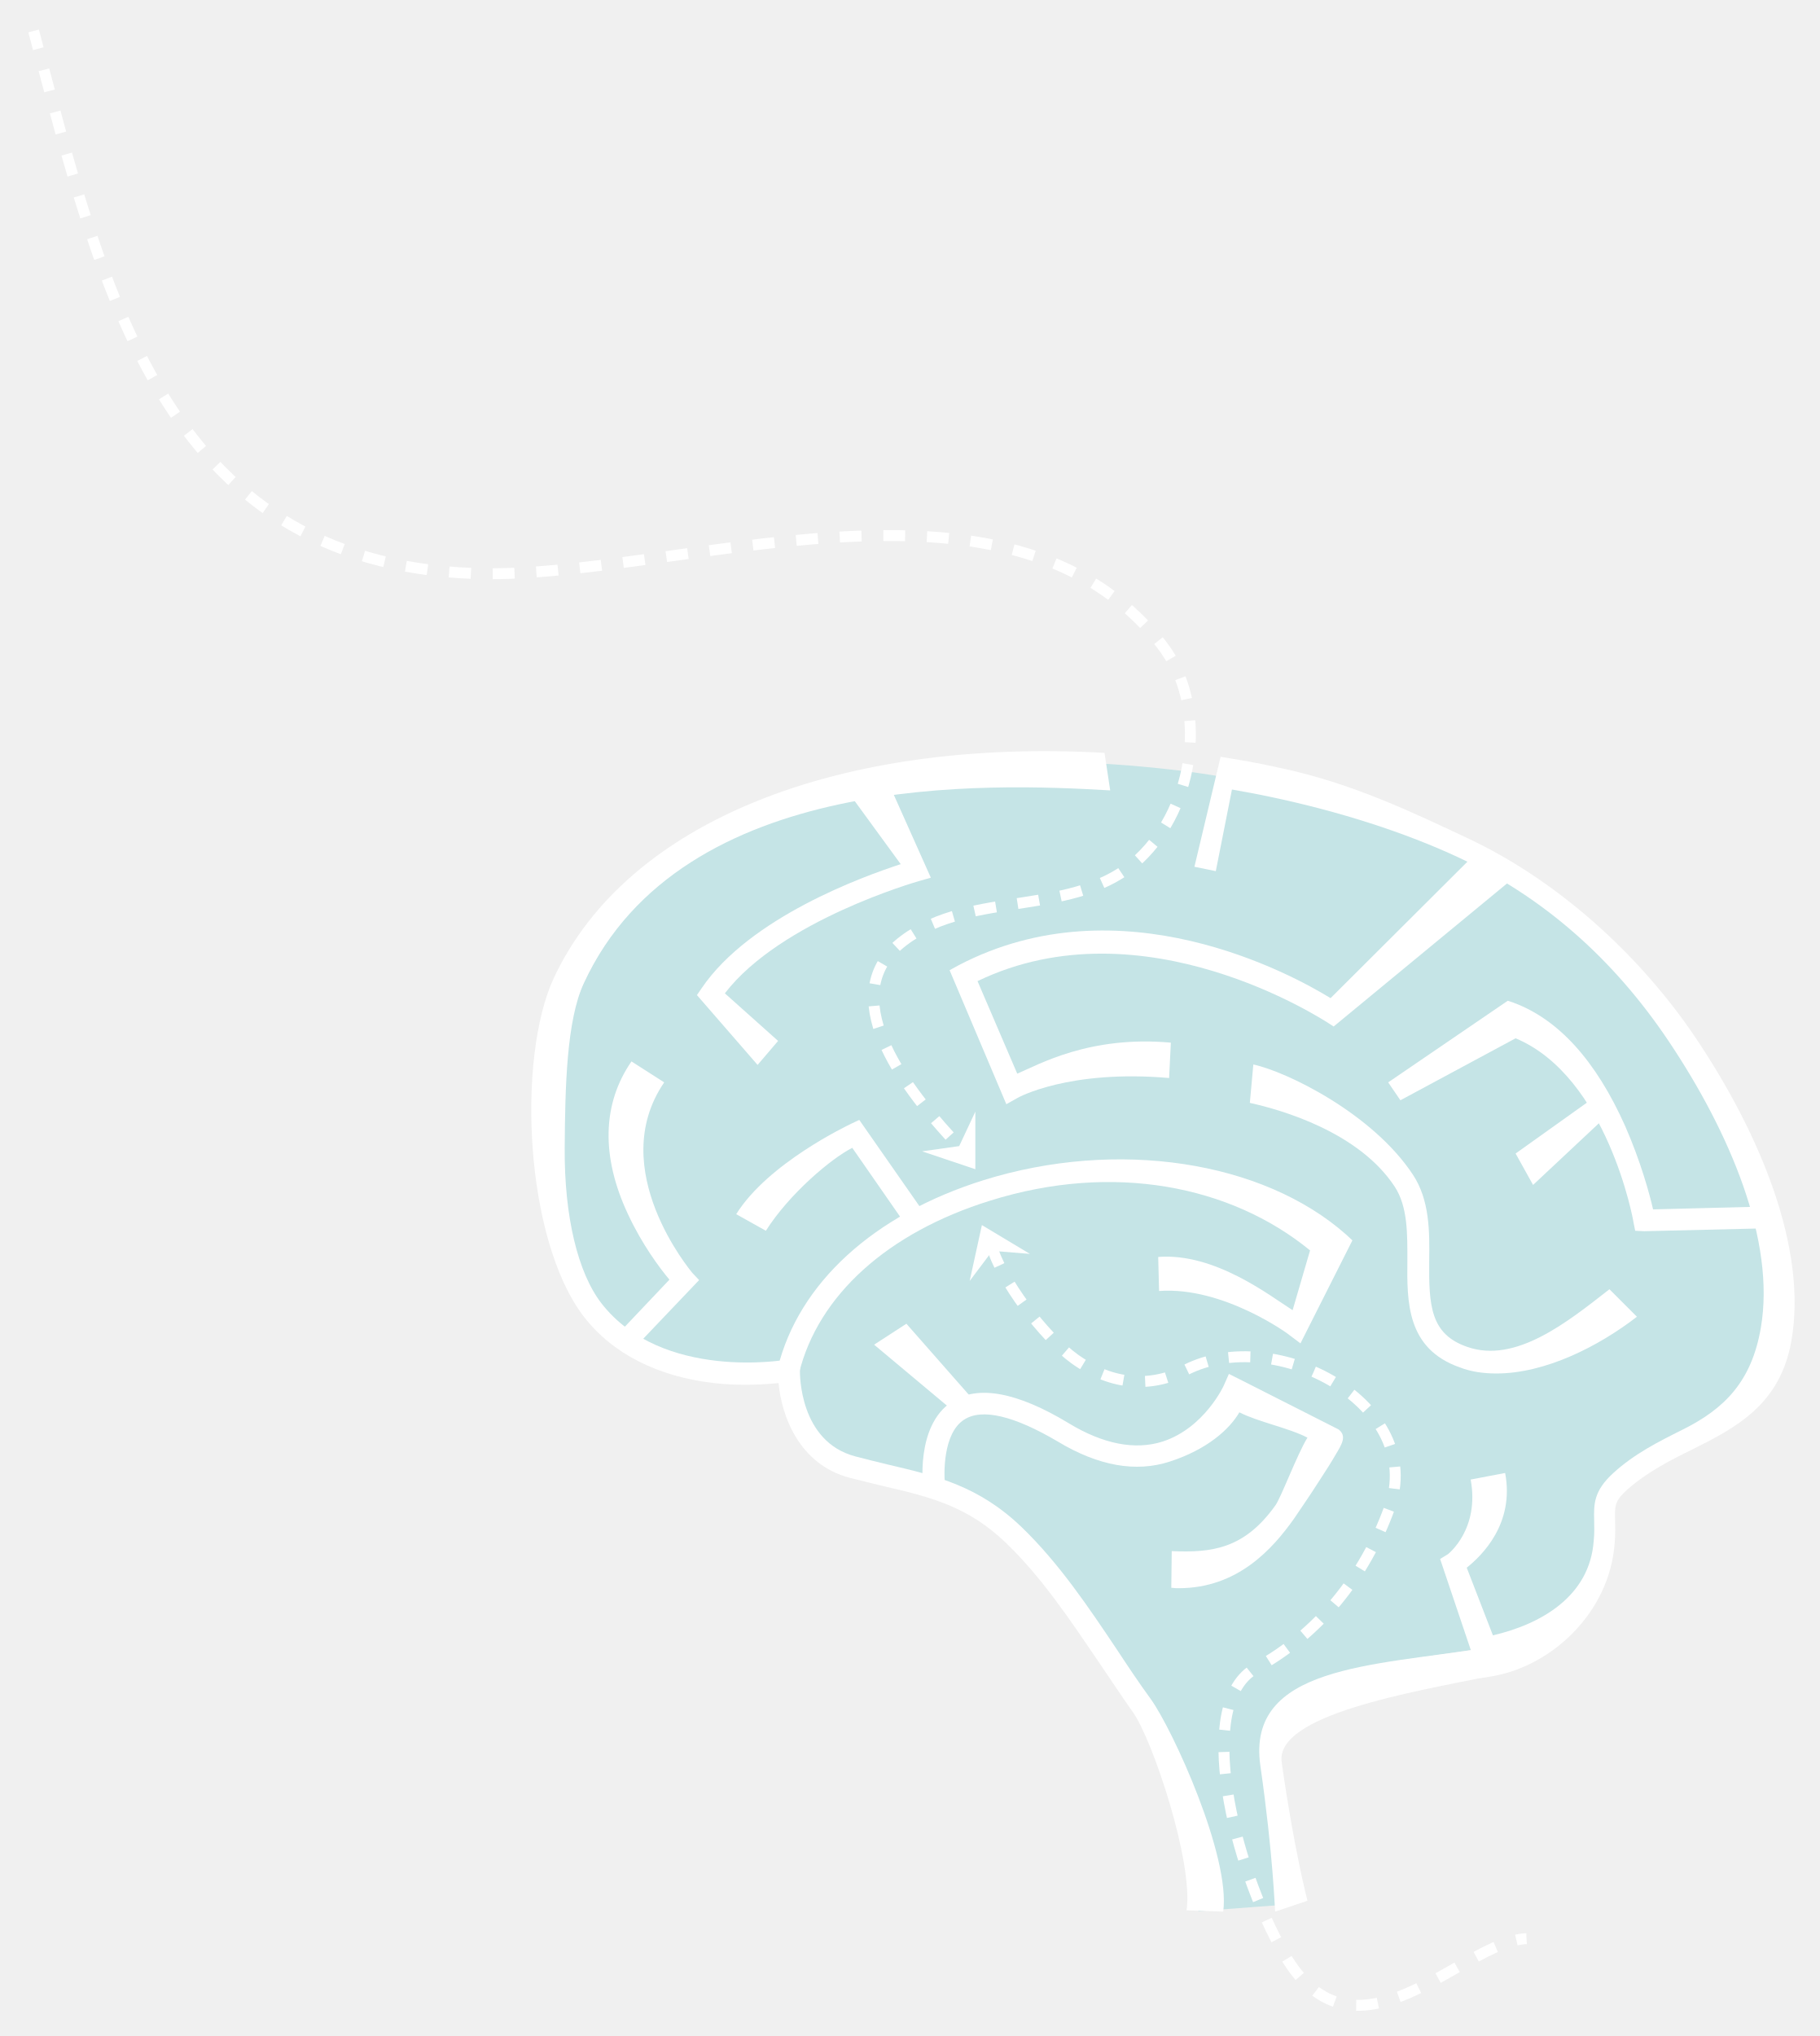
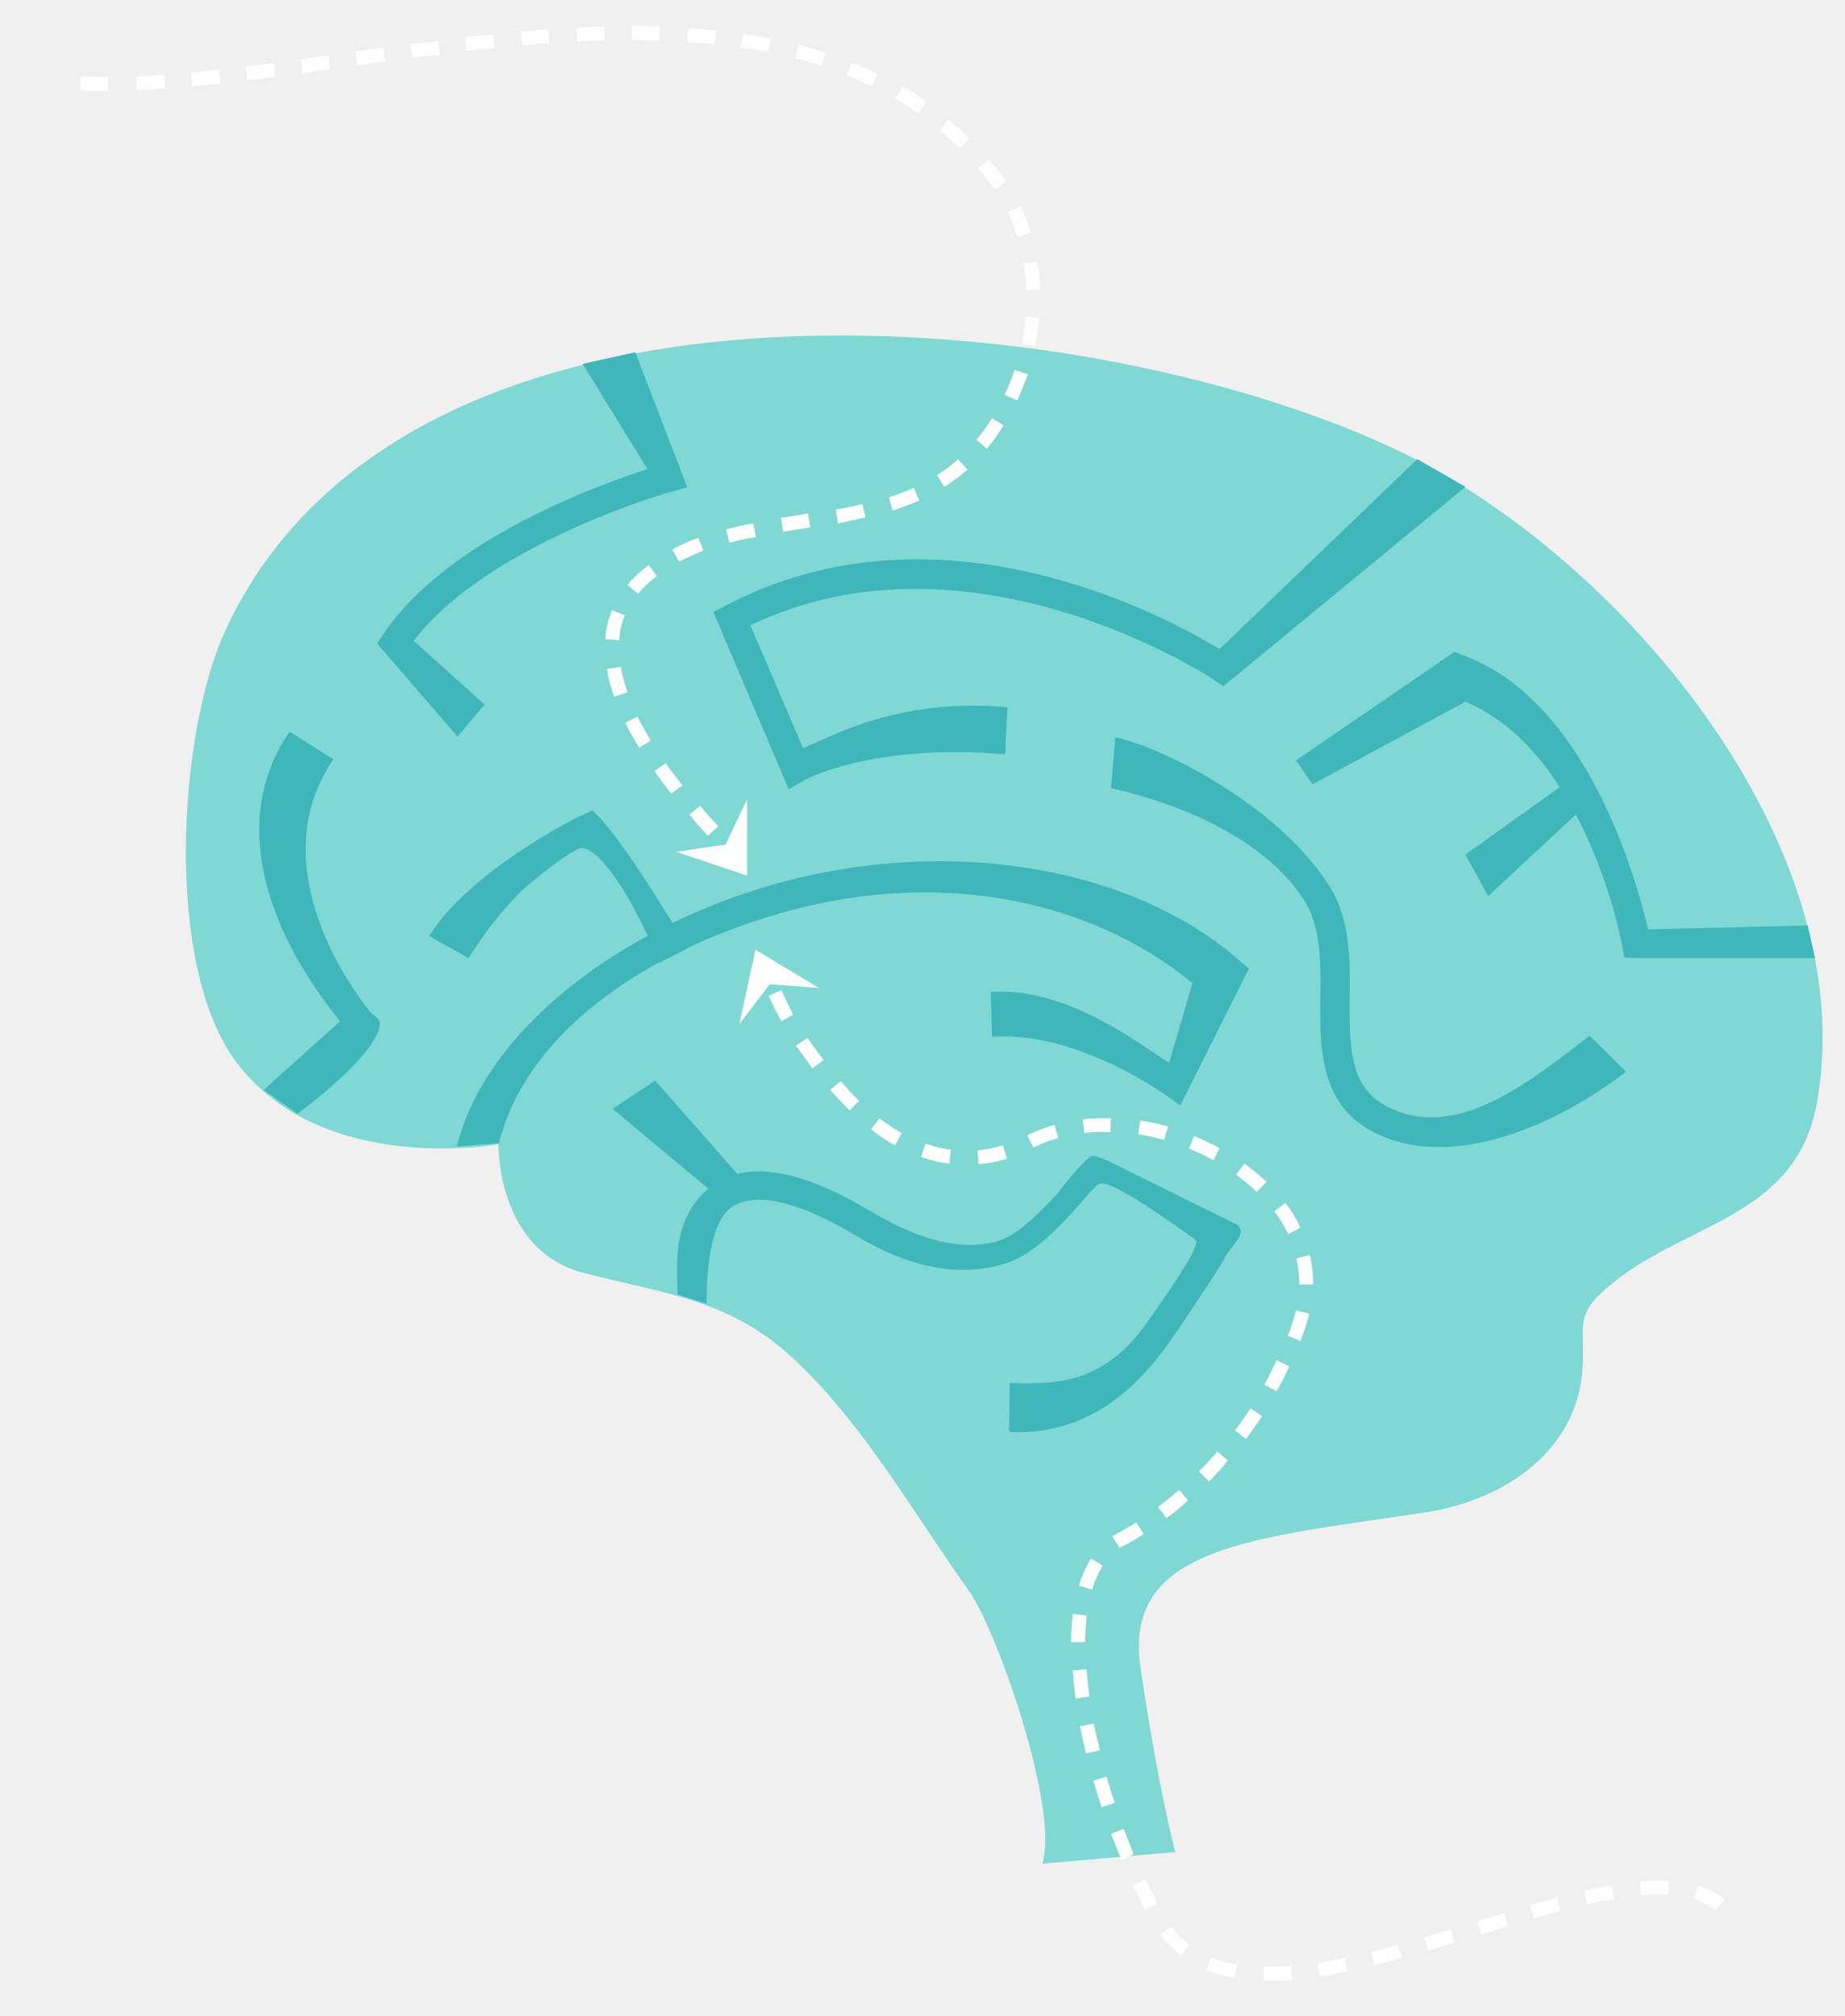
- <svg xmlns="http://www.w3.org/2000/svg" version="1.1" id="Layer_1" x="0px" y="0px" width="417px" height="466.5px" viewBox="0 0 417 466.5" enable-background="new 0 0 417 466.5" xml:space="preserve">
+ <svg xmlns="http://www.w3.org/2000/svg" version="1.1" id="Layer_1" x="0px" y="0px" width="333px" height="364px" viewBox="0 0 333 364" enable-background="new 0 0 333 364" xml:space="preserve">
  <g>
    <g>
      <g>
-         <line fill="#FFFFFF" x1="314" y1="186.1" x2="305.3" y2="210.7" />
-         <rect x="296.6" y="197.9" transform="matrix(-0.3335 0.9428 -0.9428 -0.3335 599.9616 -27.3318)" fill="#FFFFFF" width="26.1" height="1" />
-       </g>
-       <path fill="#C5E4E6" d="M297.3,436.2c0,0-3-11.1-6-32s20-22.2,49-26.6c14.1-2.1,26.2-10.8,27.2-24.3c0.5-7.3-1.4-9.3,3.6-13.9    c13.3-12,33.2-12,36.8-32.7c7.8-44.7-34.5-94.5-72.7-112.5c-14.8-7-34.1-12.8-55-16.2c-7-1.2-14.1-2-21.3-2.6    c-50.9-4.1-105.3,7.2-125.1,49.8c-8.3,17.8-10.8,58.3,2,74.9c15,19.4,45,13.9,45,13.9s-0.4,18.2,14.6,22.1    c14.7,3.9,25.6,4.6,37.1,15.6c11.7,11.3,19.8,25.9,29.3,39c4.9,6.9,15.7,37.8,12.8,47.2" />
-       <g>
-         <path fill="#FFFFFF" d="M175.5,325.2" />
+         <g>
+           <path fill="#80D8D5" d="M212.2,334.4c0,0-3.1-11.6-6.3-33.5c-3.1-21.9,21-23.2,51.3-27.8c14.7-2.2,27.4-11.3,28.5-25.5      c0.6-7.6-1.5-9.7,3.8-14.5c13.9-12.6,34.8-12.5,38.6-34.2c8.2-46.8-36.1-99-76.2-117.8c-15.5-7.3-35.8-13.4-57.7-17      c-7.3-1.2-14.8-2.1-22.3-2.7c-53.4-4.3-110.3,7.5-131.1,52.2c-8.7,18.6-11.3,61.1,2.1,78.5C58.6,212.4,90,206.6,90,206.6      s-0.4,19.1,15.3,23.2c15.4,4,26.9,4.8,38.8,16.3c12.3,11.8,20.8,27.1,30.7,40.9c5.2,7.2,16.5,39.6,13.4,49.5" />
+         </g>
      </g>
      <g>
-         <path fill="#FFFFFF" d="M183.1,314.6c4.4-17.8,20.3-32.2,43.8-39.5c28.1-8.8,55.1-3.5,73.3,11.4l-4,13.7     c-5.2-3.3-17.8-13.2-30.8-12.2l0.2,7.8c14.7-1.1,29.9,10,30,10.2l2.4,1.8l11.9-23.6l-1.4-1.3c-19.2-17-52.6-22-83.1-12.5     c-25.2,7.9-42.4,23.6-47.2,43.1L183.1,314.6z" />
-       </g>
-       <path fill="none" stroke="#E8507E" stroke-width="5" stroke-miterlimit="10" d="M229.3,192.7" />
-       <path fill="none" stroke="#E8507E" stroke-width="5" stroke-miterlimit="10" d="M254.3,190.8" />
-       <g>
-         <path fill="#FFFFFF" d="M280.3,438c1.7-12.6-11.5-41.6-16.6-48.7c-2.7-3.7-5.3-7.6-7.8-11.4c-6.5-9.7-13.2-19.7-21.8-28     c-9.8-9.4-19.4-11.7-30.5-14.3c-2.4-0.6-5-1.2-7.6-1.9c-12.9-3.4-12.7-19-12.7-19.7l0.1-3.1l-3,0.6c-0.3,0.1-28.7,5-42.6-12.9     c-5.4-7-8.5-19.9-8.4-35.5c0.1-14,0.4-29.2,4.4-37.9c22.7-48.7,93.1-45.7,120.6-44.1l-1.3-8.6c-60.4-3.4-109.3,15.4-126.2,51.6     c-8.5,18.3-6.7,59.9,6.9,77.6c6.6,8.5,16.9,13.7,29.8,15.2c6.2,0.7,11.6,0.3,14.8,0c0.7,7.4,4.6,18.6,16.3,21.7     c2.7,0.7,5.3,1.3,7.7,1.9c10.8,2.5,19.4,4.6,28.2,13.1c8.2,7.9,14.7,17.7,21.1,27.1c2.6,3.8,5.2,7.8,7.9,11.6     c4.5,6.3,13.9,34.4,12.3,45.4L280.3,438z" />
+         <g>
+           <g>
+             <path fill="#FFFFFF" d="M84.6,218.1" />
+           </g>
+         </g>
      </g>
      <g>
-         <path fill="#FFFFFF" d="M339.2,384.5l2-0.3c14.2-2.1,27.7-14.7,28.8-30.7c0.2-2.1,0.1-3.8,0.1-5.1c-0.1-3.4-0.1-4.5,2.8-7.1     c4.4-3.9,9.6-6.6,14.7-9.1c10-5,20.3-10.2,22.9-25c3.7-21.2-7.1-47.2-21.8-69.2c-13.3-19.8-32.3-36.5-52.3-45.9     c-12.6-5.9-26.6-12.7-43.3-16.2c-3.6-0.8-7.3-1.5-11-2.1l-2.4-0.4l-6,25.2l4.9,1l3.7-18.7c2.8,0.5,5.6,1,8.4,1.6     c16.3,3.4,31.4,8.3,43.6,14c19.2,9,35.3,23,48.1,42.1c14,20.9,24.5,45.7,21.1,65.6c-2.1,12.3-8.3,18.6-18,23.4     c-5.4,2.7-11,5.5-15.8,9.9c-4.5,4.1-4.5,7.1-4.4,10.9c0,1.3,0.1,2.8-0.1,4.6c-0.9,12.9-12.3,19.2-23.1,21.7l-6-15.5     c3.5-2.8,11-10.1,8.8-21.7l-7.9,1.5c2.1,11.4-5.1,17-5.2,17.1l-1.8,1.1L339.2,384.5z" />
+         <g>
+           <g>
+             <path fill="#3FB7BA" d="M90.1,206.4c4.6-18.6,23.8-33.1,48.4-40.8c29.4-9.2,57.8-3.7,76.8,11.9l-4.2,14.4       c-5.5-3.5-18.7-13.8-32.2-12.8l0.2,8.1c15.4-1.1,31.3,10.5,31.5,10.6l2.5,1.8l12.4-24.7l-1.5-1.3c-20.1-17.8-55.1-23.1-87-13.1       c-26.4,8.2-49.5,26.1-54.5,46.5L90.1,206.4z" />
+           </g>
+         </g>
      </g>
      <g>
-         <path fill="#FFFFFF" d="M307.8,364.4" />
-         <path fill="#FFFFFF" d="M340.3,377.6c-25.8,4.1-54.7,4.1-51.5,26.9c3,20.9,3.3,33,3.4,33.5l7.4-2.5c0-0.1-3-11.2-5.9-31.7     c-1.6-10.9,29.9-16.1,47.4-19.7" />
+         <g>
+           <path fill="none" stroke="#E9507E" stroke-width="5" stroke-miterlimit="10" d="M140.9,79.3" />
+         </g>
      </g>
      <g>
-         <path fill="#FFFFFF" d="M173.6,244l4.7-5.5l-12.2-10.9c12.8-16.7,44.1-25.6,44.4-25.7l2.8-0.8l-10.1-22.6l-8.4,3.6l11.6,15.9     c-8.6,2.8-34.6,12.2-45.6,28.4l-1.1,1.6L173.6,244z" />
+         <g>
+           <path fill="none" stroke="#E9507E" stroke-width="5" stroke-miterlimit="10" d="M167.2,77.3" />
+         </g>
      </g>
      <g>
-         <path fill="#FFFFFF" d="M207.8,281l4.1-2.9l-15-21.5l-1.9,0.9c-0.8,0.4-19,9-26.3,20.7l6.8,3.8c5.3-8.4,15-16.6,19.8-19     L207.8,281z" />
-       </g>
-       <path fill="none" stroke="#E8507E" stroke-width="5" stroke-miterlimit="10" d="M335.2,194.3" />
-       <g>
-         <path fill="#FFFFFF" d="M376.8,282.1l29.5-0.7v-5l-27.5,0.7c-0.8-3.5-2.8-10.9-6.4-19.1c-6.7-15-15.3-24.5-25.7-28.3l-1.2-0.4     L318.1,248l2.8,4.1l26.4-14.2c21,8.8,27,41.8,27,42.1l0.4,2L376.8,282.1z" />
+         <g>
+           <g>
+             <path fill="#3FB7BA" d="M82.6,133l4.9-5.8l-12.8-11.5c13.4-17.5,46.2-26.9,46.5-26.9l2.9-0.8l-9.4-24.4l-9.5,2.1l11.7,19       c-9,2.9-36.2,12.7-47.7,29.8l-1.1,1.7L82.6,133z" />
+           </g>
+         </g>
      </g>
      <g>
-         <path fill="#FFFFFF" d="M270.1,363.9c13.5,0,21.5-9,26.4-15.9c0.5-0.8,3.4-4.9,6-9c1.5-2.3,2.7-4.2,3.5-5.6     c1.5-2.5,2.7-4.4,0.7-5.9l-0.4-0.2c-0.2-0.1-22.3-11.3-22.3-11.3l-2.4-1.2l-1.1,2.5c0,0.1-4.5,9.9-14.1,13     c-6.3,2-13.6,0.6-21.5-4.2c-11.9-7.2-20.9-8.8-26.8-4.9c-8.4,5.5-6.6,19.7-6.5,20.3l5-0.7l-2.5,0.3l2.5-0.3     c-0.4-3.2-0.5-12.4,4.3-15.5c4.1-2.7,11.5-0.9,21.5,5c9.3,5.6,17.9,7.1,25.6,4.6c8.7-2.8,13.8-7.5,16-11.3     c4.3,2.2,11.4,3.6,15.6,5.8c-2.4,3.9-6.1,13.9-7.4,15.6c-7.1,9.9-14.5,10.8-23.7,10.4l-0.1,8.4     C269.2,363.9,269.7,363.9,270.1,363.9z" />
+         <g>
+           <g>
+             <path fill="#3FB7BA" d="M119.1,173.8l5.1-2.6c0,0-12.4-21-17.2-24.8c-0.4-0.3-21.9,10.3-29.5,22.6l7.1,4       c2.6-4.2,5.7-8.2,9.2-11.8c1.7-1.7,10.1-8.5,11.5-8.1C111.3,154.6,119.1,173.8,119.1,173.8z" />
+           </g>
+         </g>
      </g>
      <g>
-         <path fill="#FFFFFF" d="M230.6,253l2.5-1.4c0.1-0.1,11.8-6.6,34.8-4.6l0.4-8.1c-18.7-1.7-30.4,5.1-35.2,7.1l-9.1-21.2     c38-18.3,79.4,9.1,79.9,9.3l1.7,1.1l41.7-34.4l-8.6-5.8l-33.8,33.7c-8.8-5.4-48.1-27-85.3-7.5l-2,1.1L230.6,253z" />
+         <g>
+           <path fill="none" stroke="#E9507E" stroke-width="5" stroke-miterlimit="10" d="M251.9,81" />
+         </g>
      </g>
      <g>
-         <polygon fill="#FFFFFF" points="351.3,271.5 368.7,255.2 365.8,251.1 347.3,264.3    " />
+         <g>
+           <g>
+             <path fill="#3FB7BA" d="M295.5,173h32.2l-1.3-5.9l-28.8,0.7c-0.9-3.6-2.9-11.5-6.7-20c-7-15.7-16.1-25.7-27-29.6l-1.3-0.5       L234,137.3l3,4.3l27.6-14.9c21.9,9.2,28.3,43.8,28.3,44.1l0.4,2.1L295.5,173z" />
+           </g>
+         </g>
      </g>
      <g>
-         <path fill="#FFFFFF" d="M146.1,308.1l14.1-14.8l-1.6-1.7c-0.2-0.3-20-23.7-6.4-43.6l-7.5-4.8c-6.7,9.7-7,21.8-0.8,35     c3.2,6.9,7.3,12.4,9.5,15l-10.9,11.5L146.1,308.1z" />
+         <g>
+           <g>
+             <path fill="#3FB7BA" d="M183.7,258.6c14.2,0,22.6-9.4,27.7-16.6c0.6-0.8,3.5-5.2,6.3-9.4c1.6-2.4,2.8-4.4,3.7-5.9       c1.6-2.6,3.9-4.2,1.8-5.7l-1.5-0.7c-0.2-0.1-19.8-9.8-19.8-9.8s-4-2-4.7-1.8c-1.6,0.6-6.5,7.1-6.5,7.1c-1.1,1-6.1,6.9-10.3,8.2       c-6.6,2.1-14.7-0.2-23-5.2c-12.5-7.5-21.9-9.2-28.1-5.2c-8.8,5.8-6.8,16.5-7,20.1l5.3,1.7c0,0-0.5-14.2,4.6-17.5       c4.3-2.8,12.1-1,22.5,5.3c9.7,5.8,18.7,7.5,26.9,4.9c8-2.5,15.4-14,17-14.4c2.5-0.6,13.7,7.7,16.8,9.8c1,0.7,0.5,1.1,0.3,1.8       c-0.8,2.6-7.3,11.6-8.6,13.5c-7.4,10.4-15.2,11.3-24.8,10.9l-0.1,8.8C182.7,258.6,183.2,258.6,183.7,258.6z" />
+           </g>
+         </g>
      </g>
      <g>
-         <path fill="#FFFFFF" d="M342.9,314.7c11.2,0,23.4-6.2,32.2-13l-6.3-6.3c-9.6,7.5-21.5,17.1-32.6,13.2c-8.4-2.9-8.8-9.4-8.7-19.7     c0.1-6.8,0.1-13.9-3.7-19.7c-9.2-14-28.8-23.6-36.6-25.3l-0.8,8.8c7.3,1.6,25,6.7,33.2,19.2c3,4.6,2.9,10.8,2.9,16.9     c-0.1,9.5-0.2,20.2,12,24.5C337.1,314.3,339.9,314.7,342.9,314.7z" />
+         <g>
+           <g>
+             <path fill="#3FB7BA" d="M142.4,142.5l2.6-1.5c0.1-0.1,12.3-6.9,36.5-4.8l0.4-8.5c-19.6-1.8-31.8,5.3-36.9,7.4l-9.5-22.2       c39.8-19.1,83.2,9.5,83.6,9.8l1.8,1.2l43.7-36l-8.7-5l-35.7,34.3c-9.2-5.6-50.4-28.3-89.3-7.8l-2.1,1.1L142.4,142.5z" />
+           </g>
+         </g>
      </g>
      <g>
-         <polygon fill="#FFFFFF" points="219.3,324 223,320.7 207.7,303.3 200.3,308.1    " />
+         <g>
+           <g>
+             <polygon fill="#3FB7BA" points="268.7,161.8 287,144.8 283.9,140.5 264.6,154.3      " />
+           </g>
+         </g>
+       </g>
+       <g>
+         <g>
+           <g>
+             <path fill="#3FB7BA" d="M53.7,201.1c0,0,15-10.9,14.9-16.5c0-0.6-1.7-1.8-1.7-1.8c-0.2-0.3-21-24.9-6.7-45.7l-7.9-5       c-7,10.1-7.3,22.8-0.9,36.6c3.4,7.2,7.7,12.9,10,15.7l-13.8,12.4L53.7,201.1z" />
+           </g>
+         </g>
+       </g>
+       <g>
+         <g>
+           <g>
+             <path fill="#3FB7BA" d="M259.9,207.1c11.7,0,24.5-6.5,33.7-13.6L287,187c-10.1,7.8-22.5,17.9-34.2,13.8       c-8.8-3.1-9.2-9.8-9.1-20.6c0.1-7.1,0.1-14.5-3.9-20.6c-9.6-14.7-30.2-24.7-38.4-26.5l-0.8,9.2c7.6,1.7,26.2,7,34.8,20.1       c3.1,4.8,3.1,11.3,3,17.7c-0.1,9.9-0.2,21.1,12.6,25.6C253.9,206.7,256.8,207.1,259.9,207.1z" />
+           </g>
+         </g>
+       </g>
+       <g>
+         <g>
+           <g>
+             <polygon fill="#3FB7BA" points="130.5,216.8 134.4,213.4 118.3,195.1 110.6,200.2      " />
+           </g>
+         </g>
+       </g>
+       <g>
+         <g>
+           <polygon fill="#FFFFFF" points="131,152.5 134.9,144.3 134.9,158.1 122.1,153.8     " />
+         </g>
      </g>
    </g>
-     <path fill="none" stroke="#FFFFFF" stroke-width="2.5" stroke-miterlimit="10" stroke-dasharray="5" d="M217.6,260.3   c-10.2-11.2-26.9-32.5-10.5-44.8c15.6-11.8,39.4-5.1,53.9-18.7c12.9-12.1,16.1-35.2,5.1-49.2c-35.3-45.3-111.6-14.6-157.5-16.2   C36.6,128.8,23.2,65,7.7,7.1" />
-     <polygon fill="#FFFFFF" points="219.8,262.6 223.5,254.7 223.5,267.9 211.3,263.8  " />
    <g>
-       <path fill="none" stroke="#FFFFFF" stroke-width="2.5" stroke-miterlimit="10" stroke-dasharray="5" d="M542.6,483.8" />
-       <path fill="none" stroke="#FFFFFF" stroke-width="2.5" stroke-miterlimit="10" stroke-dasharray="5" d="M227.2,285.3    c2.1,7.9,12,21,19.1,26.1c8.7,6.2,17.6,6.5,25.4,2.5c20.8-10.6,55.2,8.1,46.7,31.6c-5.7,15.8-16.3,28.9-30.6,36.7    c-14.3,7.8-5.3,45.2,6.5,65.6c16.2,28,40.8-3.1,55.5-3.6" />
-       <polygon fill="#FFFFFF" points="227.4,286.6 222.2,293.5 225,280.7 236,287.3   " />
+       <g>
+         <g>
+           <path fill="#FFFFFF" d="M229.2,357.6c-0.4,0-0.7,0-1.1,0l0.1-2.5c1.5,0,3.2,0,4.9-0.1l0.2,2.5      C231.8,357.6,230.5,357.6,229.2,357.6z M222.9,357.1c-1.8-0.3-3.5-0.8-5.1-1.4l0.9-2.3c1.4,0.6,2.9,1,4.6,1.3L222.9,357.1z       M238.3,356.9l-0.4-2.5c1.5-0.2,3.2-0.5,4.9-0.9l0.5,2.4C241.5,356.3,239.9,356.6,238.3,356.9z M248.2,354.8l-0.6-2.4      c1.5-0.4,3.1-0.8,4.8-1.3l0.7,2.4C251.3,354,249.7,354.5,248.2,354.8z M213.3,353.1c-1.4-1.1-2.7-2.3-3.8-3.8l2-1.5      c0.9,1.3,2,2.4,3.3,3.3L213.3,353.1z M257.9,352.2l-0.7-2.4c1.6-0.5,3.2-0.9,4.8-1.4l0.7,2.4      C261.1,351.2,259.5,351.7,257.9,352.2z M267.5,349.3l-0.7-2.4l0.5-0.2c1.4-0.4,2.9-0.9,4.3-1.3l0.7,2.4      c-1.4,0.4-2.8,0.9-4.3,1.3L267.5,349.3z M277,346.4l-0.7-2.4c1.6-0.5,3.3-0.9,4.8-1.4l0.6,2.4      C280.3,345.4,278.7,345.9,277,346.4z M309.7,344.9c-1.1-0.9-2.4-1.6-3.9-2.1l0.8-2.4c1.9,0.6,3.5,1.5,4.8,2.6L309.7,344.9z       M206.8,344.9c-0.8-1.4-1.5-3-2.3-4.5l2.3-1.1c0.7,1.5,1.5,3,2.2,4.4L206.8,344.9z M286.6,343.8l-0.6-2.4c1.8-0.4,3.4-0.7,5-1      l0.4,2.5C290,343.1,288.4,343.4,286.6,343.8z M296.3,342.2l-0.2-2.5c1.9-0.2,3.6-0.2,5.2-0.1l-0.1,2.5      C299.7,342,298.1,342,296.3,342.2z M202.5,335.8c-0.6-1.5-1.3-3.1-1.9-4.7l2.3-0.9c0.6,1.6,1.2,3.1,1.8,4.6L202.5,335.8z       M198.9,326.3c-0.5-1.6-1-3.2-1.5-4.8l2.4-0.7c0.5,1.6,0.9,3.2,1.5,4.7L198.9,326.3z M196.1,316.6c-0.4-1.7-0.8-3.3-1.1-4.9      l2.5-0.5c0.3,1.6,0.7,3.2,1.1,4.8L196.1,316.6z M194.2,306.7c-0.2-1.7-0.4-3.4-0.5-5.1l2.5-0.2c0.1,1.6,0.3,3.2,0.5,4.9      L194.2,306.7z M195.9,296.5l-2.5,0c0-1.8,0.1-3.5,0.3-5.1l2.5,0.3C196.1,293.2,196,294.8,195.9,296.5z M197.2,287l-2.4-0.7      c0.6-1.8,1.3-3.5,2.2-4.9l2.1,1.3C198.3,284,197.7,285.4,197.2,287z M202.2,279.5l-1.4-2.1c0.3-0.2,0.7-0.4,1.1-0.6      c1.1-0.6,2.2-1.3,3.3-1.9l1.3,2.1c-1.1,0.7-2.3,1.4-3.4,2C202.7,279.2,202.4,279.3,202.2,279.5z M210.6,274.1l-1.5-2      c1.3-1,2.6-2,3.8-3.1l1.6,1.9C213.3,272.1,212,273.1,210.6,274.1z M218.3,267.5l-1.8-1.8c1.1-1.2,2.3-2.4,3.3-3.6l1.9,1.6      C220.7,265,219.5,266.3,218.3,267.5z M225,259.8l-2-1.5c1-1.3,1.9-2.7,2.8-4l2.1,1.4C227,257,226,258.4,225,259.8z M230.5,251.2      l-2.2-1.2c0.8-1.4,1.5-2.9,2.2-4.4l2.3,1.1C232.1,248.3,231.3,249.8,230.5,251.2z M234.8,242.1l-2.3-0.9      c0.3-0.7,0.6-1.4,0.8-2.2c0.3-0.8,0.5-1.6,0.7-2.4l2.4,0.6c-0.2,0.9-0.5,1.8-0.8,2.7C235.4,240.6,235.1,241.3,234.8,242.1z       M237.1,231.9l-2.5,0l0-0.2c0-1.5-0.2-3-0.5-4.5l2.4-0.6c0.4,1.7,0.6,3.4,0.6,5L237.1,231.9z M232.6,222.8      c-0.7-1.4-1.5-2.8-2.5-4.1l2-1.5c1.1,1.4,2,2.9,2.7,4.5L232.6,222.8z M226.9,215.2c-1.1-1.1-2.4-2.1-3.7-3.1l1.5-2      c1.4,1,2.8,2.2,4,3.3L226.9,215.2z M176.7,210.2l-0.2-2.5c1.5-0.1,3.1-0.5,4.6-0.9l0.7,2.4C180.2,209.7,178.4,210.1,176.7,210.2      z M171.4,210.1c-1.7-0.2-3.4-0.6-5.1-1.2l0.8-2.4c1.5,0.5,3.1,0.9,4.6,1.1L171.4,210.1z M219.1,209.5c-1.4-0.8-2.9-1.5-4.4-2.1      l0.9-2.3c1.6,0.7,3.2,1.4,4.6,2.2L219.1,209.5z M186.6,207.2l-1.1-2.2c1.5-0.8,3.2-1.4,4.9-1.9l0.7,2.4      C189.5,205.9,188,206.5,186.6,207.2z M161.6,206.8c-1.1-0.6-2.2-1.3-3.3-2.1c-0.3-0.2-0.7-0.5-1-0.8l1.5-2      c0.3,0.2,0.6,0.5,0.9,0.7c1,0.7,2.1,1.4,3.1,2L161.6,206.8z M210.2,205.8c-1.6-0.4-3.2-0.8-4.7-1l0.4-2.5c1.7,0.3,3.4,0.6,5,1.1      L210.2,205.8z M195.8,204.6l-0.3-2.5c1.4-0.2,2.9-0.2,4.3-0.2c0.3,0,0.6,0,0.8,0l-0.1,2.5c-0.3,0-0.6,0-0.9,0      C198.4,204.3,197.1,204.4,195.8,204.6z M153.4,200.5c-1.1-1.1-2.3-2.4-3.5-3.7l1.9-1.6c1.1,1.3,2.2,2.5,3.3,3.6L153.4,200.5z       M146.7,192.9c-1-1.4-2-2.8-3-4.1l2.1-1.4c0.9,1.3,1.9,2.7,2.9,4L146.7,192.9z M141.1,184.4c-0.9-1.6-1.7-3.2-2.3-4.6l2.3-1      c0.6,1.3,1.3,2.8,2.1,4.4L141.1,184.4z" />
+         </g>
+       </g>
+       <g>
+         <g>
+           <polygon fill="#FFFFFF" points="139,177.7 133.5,184.9 136.4,171.5 147.9,178.4     " />
+         </g>
+       </g>
+     </g>
+     <g>
+       <g>
+         <path fill="#FFFFFF" d="M127.8,150.9c-1.2-1.3-2.3-2.5-3.3-3.8l1.9-1.6c1,1.2,2.1,2.4,3.3,3.7L127.8,150.9z M121.2,143.3     c-1.1-1.4-2.1-2.7-3-4.1l2-1.4c0.9,1.3,1.9,2.6,3,4L121.2,143.3z M115.4,135c-0.9-1.5-1.8-3-2.5-4.5l2.2-1.1     c0.7,1.4,1.5,2.8,2.4,4.3L115.4,135z M110.9,125.8c-0.6-1.7-1.1-3.4-1.3-5l2.5-0.4c0.2,1.5,0.7,3,1.2,4.6L110.9,125.8z      M111.8,115.6l-2.5-0.2c0.1-1.8,0.5-3.6,1.2-5.2l2.3,0.9C112.2,112.5,111.9,114,111.8,115.6z M115.2,107.2l-1.9-1.6     c1-1.2,2.3-2.4,3.7-3.5l0.1-0.1l1.5,2l-0.1,0.1C117.2,105.1,116.1,106.1,115.2,107.2z M122.6,101.4l-1.2-2.2     c1.5-0.8,3-1.5,4.7-2.1l0.9,2.3C125.5,100.1,124,100.7,122.6,101.4z M131.7,98l-0.6-2.4c1.5-0.4,3.1-0.8,4.9-1.1l0.5,2.5     C134.7,97.2,133.2,97.6,131.7,98z M141.4,96l-0.4-2.5c1.3-0.2,2.6-0.4,3.8-0.6l1.1-0.2l0.4,2.5l-1.1,0.2     C143.9,95.6,142.6,95.8,141.4,96z M151.3,94.5l-0.4-2.5c1.8-0.3,3.4-0.6,4.8-1l0.6,2.4C154.7,93.8,153.1,94.1,151.3,94.5z      M161.2,92.2l-0.7-2.4c1.6-0.5,3.1-1.1,4.5-1.7l1,2.3C164.5,91,162.9,91.6,161.2,92.2z M170.5,87.9l-1.3-2.1     c1.4-0.9,2.6-1.8,3.8-2.9l1.7,1.9C173.4,85.9,172,87,170.5,87.9z M178.2,81l-1.9-1.6c1-1.2,2-2.5,2.8-3.9l2.1,1.3     C180.3,78.3,179.3,79.7,178.2,81z M183.7,72.3l-2.3-1c0.7-1.5,1.3-3,1.8-4.5l2.4,0.8C185,69.1,184.4,70.7,183.7,72.3z      M186.9,62.5l-2.4-0.5c0.3-1.6,0.6-3.2,0.7-4.8l2.5,0.2C187.5,59.1,187.2,60.8,186.9,62.5z M185.3,52.4c-0.1-1.6-0.2-3.2-0.5-4.8     l2.5-0.4c0.3,1.7,0.4,3.4,0.5,5.1L185.3,52.4z M183.7,42.8c-0.5-1.6-1-3.1-1.7-4.5l2.3-1.1c0.7,1.5,1.3,3.2,1.8,4.8L183.7,42.8z      M179.6,34.2c-0.3-0.5-0.7-1-1-1.4c-0.6-0.8-1.3-1.6-2-2.4l1.9-1.6c0.7,0.8,1.4,1.7,2.1,2.5c0.4,0.5,0.8,1,1.1,1.5L179.6,34.2z      M173.3,26.8c-1.2-1.1-2.4-2.3-3.6-3.3l1.6-1.9c1.3,1.1,2.6,2.2,3.8,3.4L173.3,26.8z M165.8,20.5c-1.3-0.9-2.7-1.8-4.1-2.7     l1.3-2.2c1.5,0.9,2.9,1.8,4.3,2.8L165.8,20.5z M18.4,16.4c-1.3,0-2.6,0-3.9-0.1l0.1-2.5c1.6,0.1,3.3,0.1,4.9,0.1l0,2.5     C19.2,16.4,18.8,16.4,18.4,16.4z M24.7,16.3l-0.1-2.5c1.6-0.1,3.2-0.2,5-0.3l0.2,2.5C27.9,16.1,26.3,16.2,24.7,16.3z M34.7,15.6     l-0.2-2.5c1.6-0.2,3.3-0.3,5-0.5l0.3,2.5C38,15.2,36.3,15.4,34.7,15.6z M157.4,15.6c-1.4-0.7-3-1.4-4.5-2l0.9-2.3     c1.6,0.6,3.1,1.3,4.6,2.1L157.4,15.6z M44.7,14.5L44.4,12c1.6-0.2,3.3-0.4,5-0.6l0.3,2.5C48,14.1,46.3,14.3,44.7,14.5z      M54.6,13.2l-0.3-2.5c1.6-0.2,3.3-0.5,5-0.7l0.3,2.5C57.9,12.7,56.3,12.9,54.6,13.2z M148.3,11.9c-1.5-0.5-3.1-1-4.7-1.4l0.6-2.4     c1.7,0.4,3.3,0.9,4.9,1.4L148.3,11.9z M64.5,11.8l-0.3-2.5c1.6-0.2,3.3-0.5,5-0.7l0.3,2.5C67.8,11.3,66.2,11.6,64.5,11.8z      M74.4,10.4L74.1,8c1.7-0.2,3.3-0.4,5-0.6l0.3,2.5C77.7,10,76.1,10.2,74.4,10.4z M138.7,9.4c-1.6-0.3-3.2-0.6-4.9-0.8l0.4-2.5     c1.7,0.3,3.4,0.5,5,0.9L138.7,9.4z M84.3,9.2l-0.3-2.5c1.7-0.2,3.3-0.4,5-0.5l0.3,2.5C87.6,8.8,86,9,84.3,9.2z M94.3,8.2L94,5.7     c1.7-0.1,3.3-0.3,5-0.4l0.2,2.5C97.6,7.9,95.9,8,94.3,8.2z M129,8c-1.6-0.2-3.3-0.3-4.9-0.4l0.2-2.5c1.7,0.1,3.4,0.3,5,0.4L129,8     z M104.2,7.5L104.1,5c1.7-0.1,3.4-0.2,5-0.2l0.1,2.5C107.5,7.3,105.8,7.4,104.2,7.5z M119.1,7.3c-1.6,0-3.2-0.1-4.9-0.1h-0.1V4.7     h0.1c1.7,0,3.3,0,4.9,0.1L119.1,7.3z" />
+       </g>
    </g>
  </g>
</svg>
